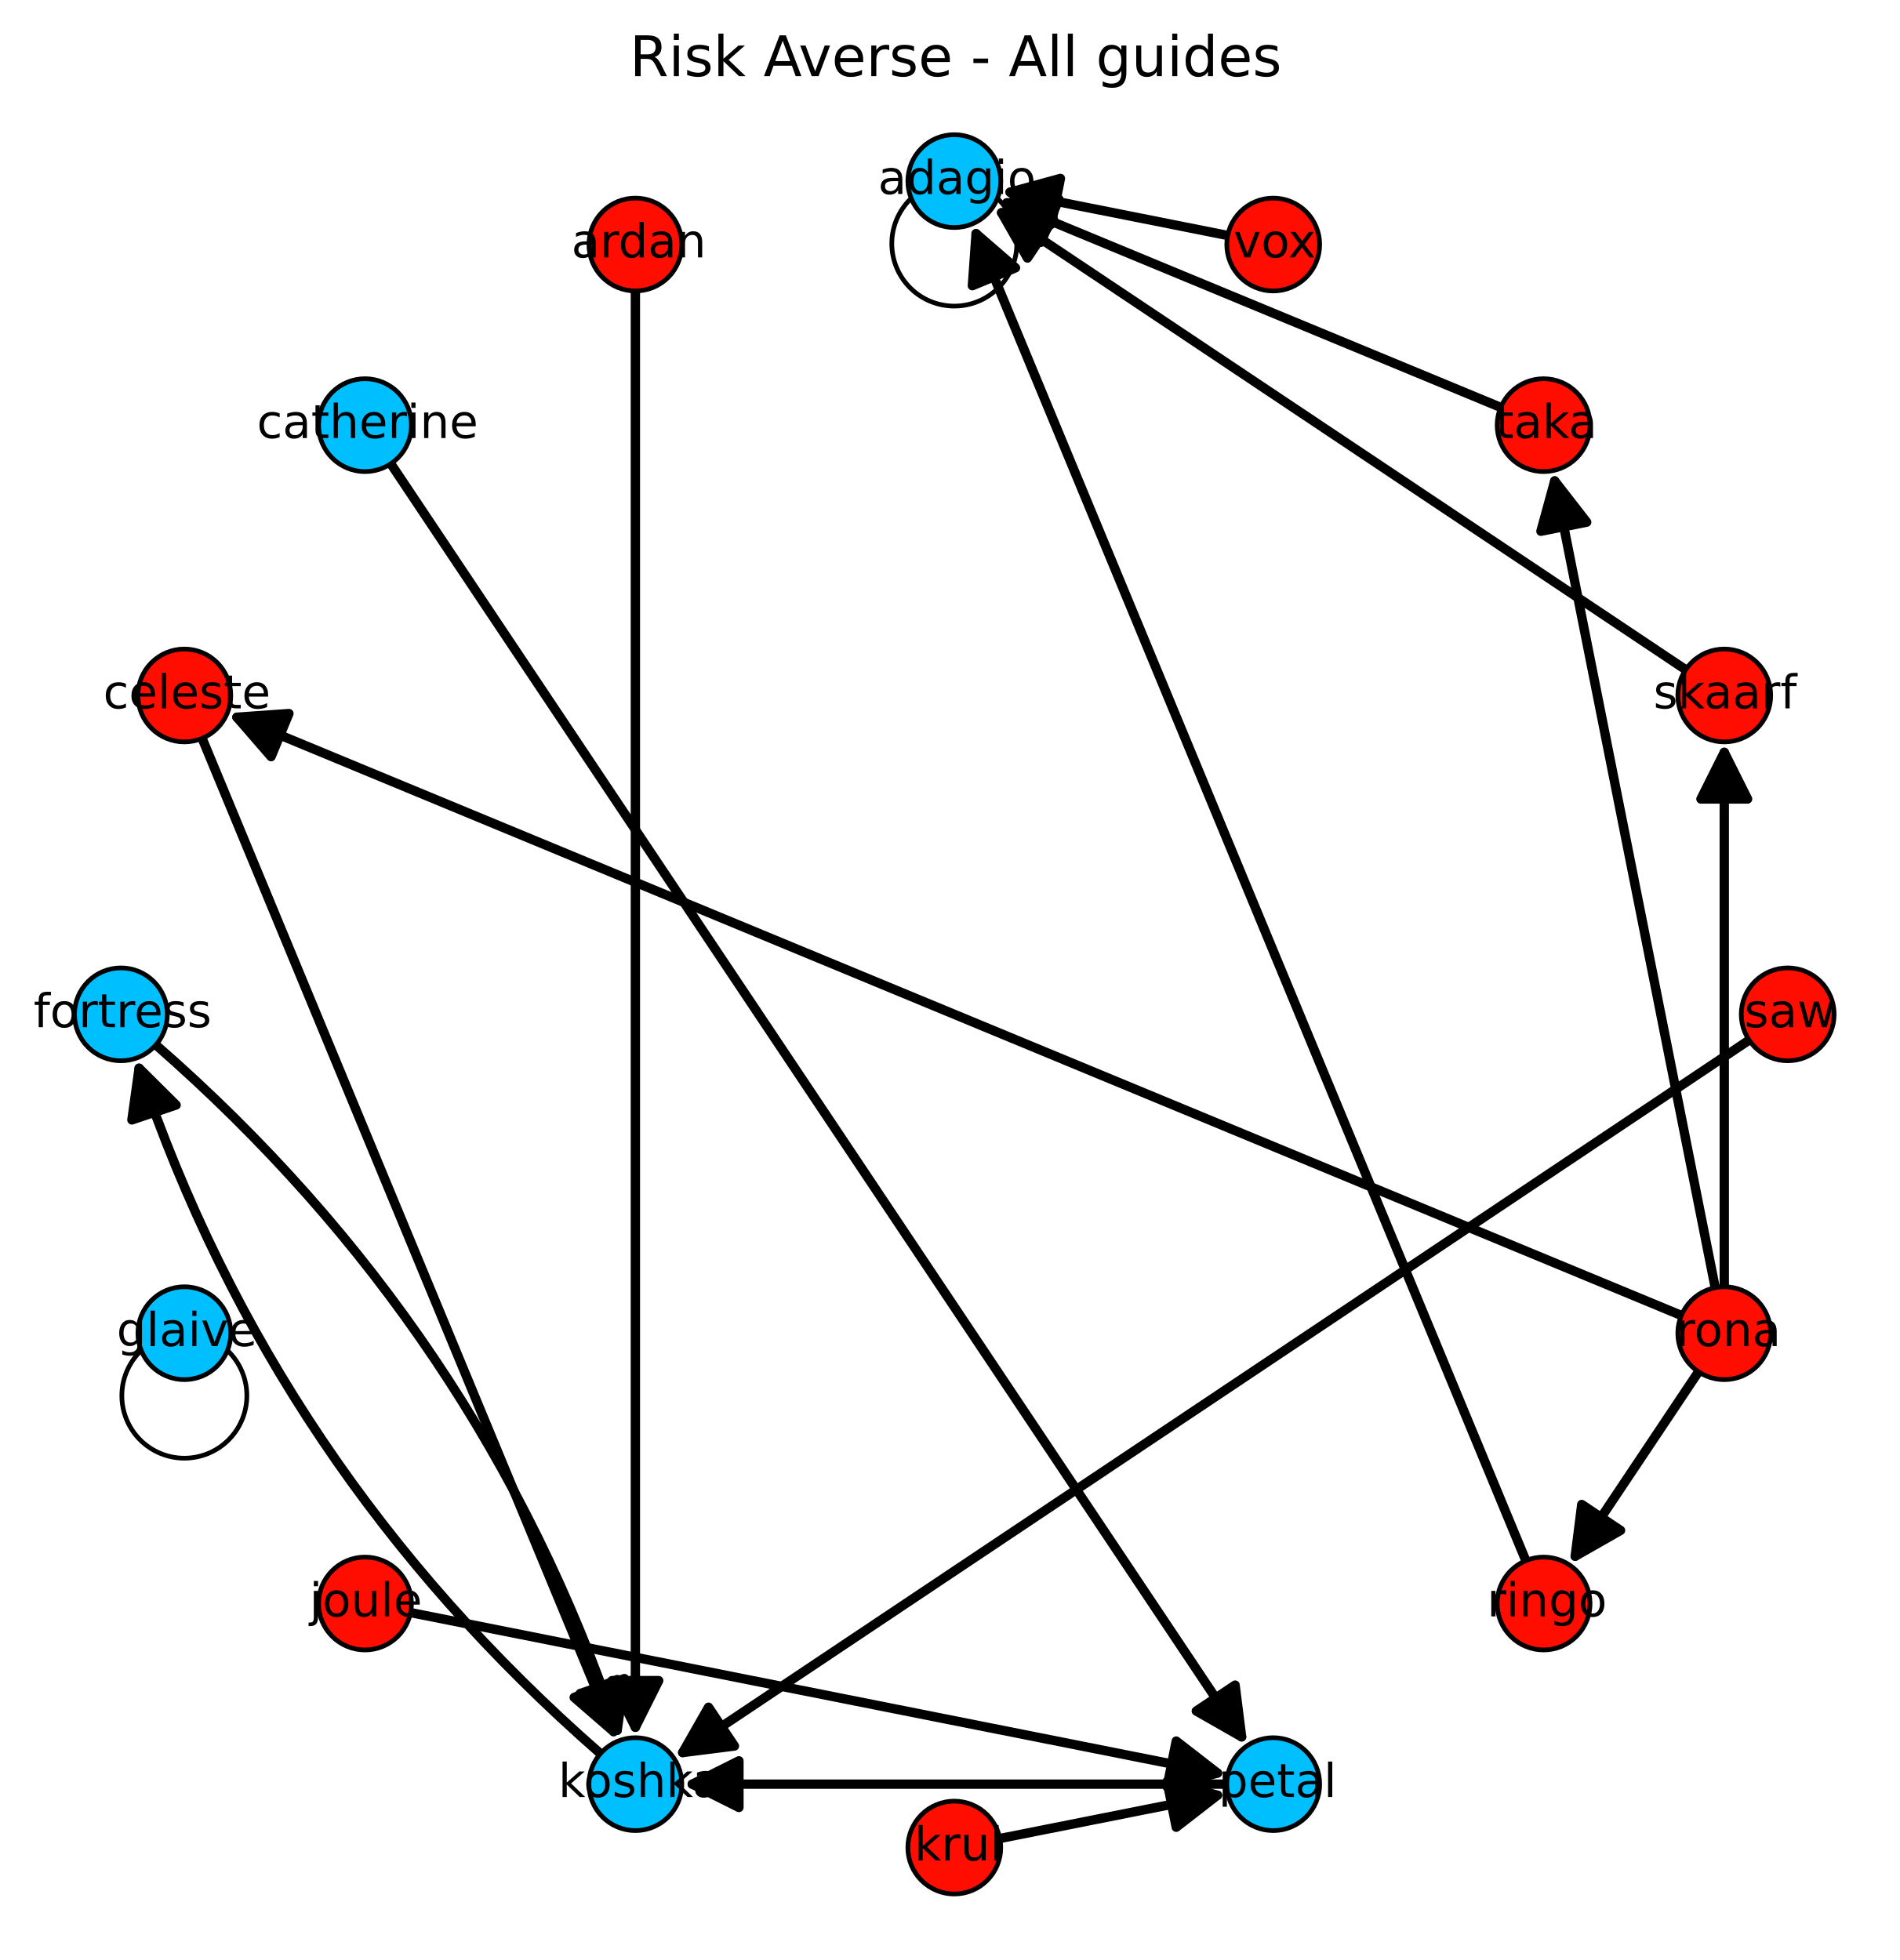
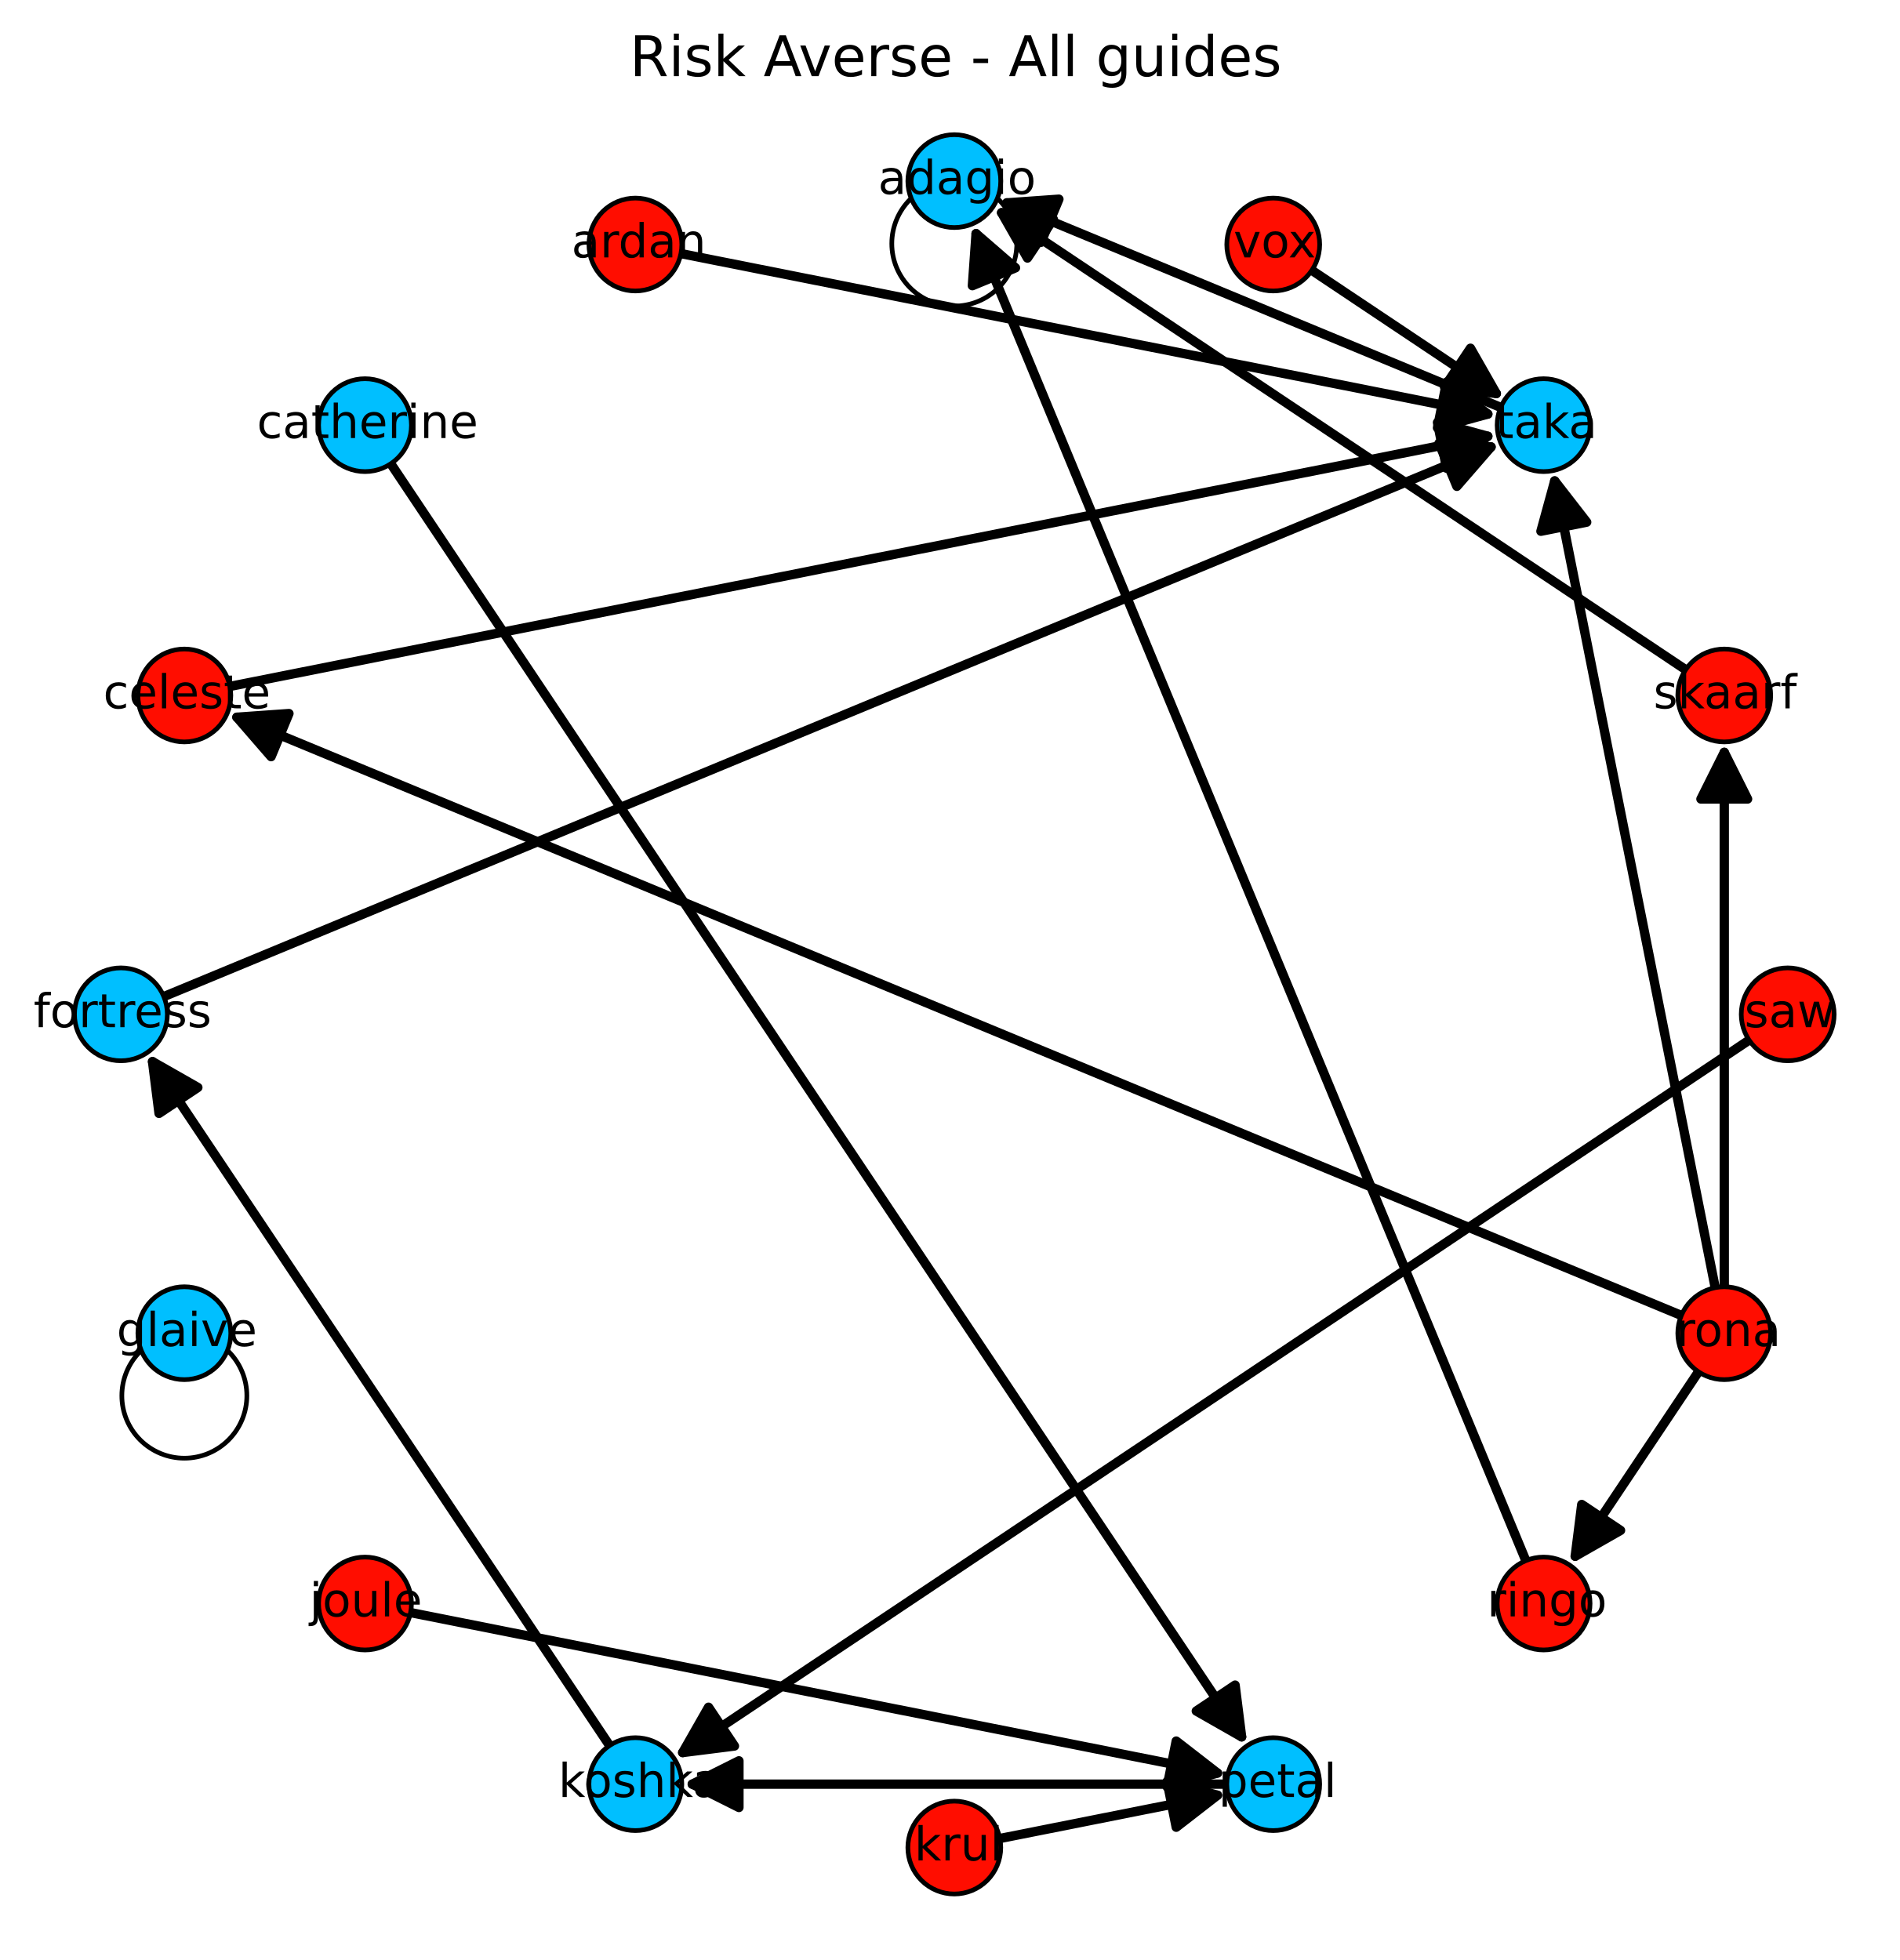
<svg xmlns="http://www.w3.org/2000/svg" xmlns:xlink="http://www.w3.org/1999/xlink" height="420pt" version="1.1" viewBox="0 0 407 420" width="407pt">
  <defs>
    <style type="text/css">
*{stroke-linecap:butt;stroke-linejoin:round;}
  </style>
  </defs>
  <g id="figure_1">
    <g id="patch_1">
      <path d=" M0 420.598 L407.695 420.598 L407.695 0 L0 0 z " style="fill:#ffffff;" />
    </g>
    <g id="axes_1">
      <g id="patch_2">
        <path d=" M8.415 413.398 L400.495 413.398 L400.495 21.318 L8.415 21.318 z " style="fill:#ffffff;" />
      </g>
      <g id="patch_3">
-         <path clip-path="url(#pc581fc927e)" d=" M33.399 223.904 Q103.285 284.958 132.232 370.77" style="fill:none;stroke:#000000;stroke-linecap:round;stroke-width:2.0;" />
-         <path clip-path="url(#pc581fc927e)" d=" M133.774 359.696 L132.232 370.77 L124.298 362.893 L133.774 359.696 z " style="stroke:#000000;stroke-linecap:round;stroke-width:2.0;" />
+         <path clip-path="url(#pc581fc927e)" d=" M32.676 227.49 Q81.016 299.837 130.599 374.044" style="fill:none;stroke:#000000;stroke-linecap:round;stroke-width:2.0;" />
+         <path clip-path="url(#pc581fc927e)" d=" M34.074 238.583 L32.676 227.49 L42.389 233.027 L34.074 238.583 z " style="stroke:#000000;stroke-linecap:round;stroke-width:2.0;" />
      </g>
      <g id="patch_4">
-         <path clip-path="url(#pc581fc927e)" d=" M29.801 228.905 Q58.748 314.717 128.634 375.771" style="fill:none;stroke:#000000;stroke-linecap:round;stroke-width:2.0;" />
-         <path clip-path="url(#pc581fc927e)" d=" M28.259 239.979 L29.801 228.905 L37.735 236.782 L28.259 239.979 z " style="stroke:#000000;stroke-linecap:round;stroke-width:2.0;" />
+         <path clip-path="url(#pc581fc927e)" d=" M320.577 84.334 Q301.746 71.752 281.057 57.927" style="fill:none;stroke:#000000;stroke-linecap:round;stroke-width:2.0;" />
+         <path clip-path="url(#pc581fc927e)" d=" M315.04 74.621 L320.577 84.334 L309.484 82.936 L315.04 74.621 z " style="stroke:#000000;stroke-linecap:round;stroke-width:2.0;" />
      </g>
      <g id="patch_5">
-         <path clip-path="url(#pc581fc927e)" d=" M216.407 41.185 Q238.62 45.604 263.025 50.458" style="fill:none;stroke:#000000;stroke-linecap:round;stroke-width:2.0;" />
-         <path clip-path="url(#pc581fc927e)" d=" M225.24 48.04 L216.407 41.185 L227.191 38.233 L225.24 48.04 z " style="stroke:#000000;stroke-linecap:round;stroke-width:2.0;" />
-       </g>
-       <g id="patch_6">
        <path clip-path="url(#pc581fc927e)" d=" M337.48 333.48 Q350.062 314.649 363.886 293.959" style="fill:none;stroke:#000000;stroke-linecap:round;stroke-width:2.0;" />
        <path clip-path="url(#pc581fc927e)" d=" M347.193 327.943 L337.48 333.48 L338.878 322.387 L347.193 327.943 z " style="stroke:#000000;stroke-linecap:round;stroke-width:2.0;" />
      </g>
+       <g id="patch_6">
+         <path clip-path="url(#pc581fc927e)" d=" M49.256 147.089 Q185.103 120.067 318.757 93.482" style="fill:none;stroke:#000000;stroke-linecap:round;stroke-width:2.0;" />
+         <path clip-path="url(#pc581fc927e)" d=" M307.974 90.529 L318.757 93.482 L309.925 100.336 L307.974 90.529 z " style="stroke:#000000;stroke-linecap:round;stroke-width:2.0;" />
+       </g>
      <g id="patch_7">
-         <path clip-path="url(#pc581fc927e)" d=" M367.473 275.927 Q350.062 188.395 333.087 103.056" style="fill:none;stroke:#000000;stroke-linecap:round;stroke-width:2.0;" />
-         <path clip-path="url(#pc581fc927e)" d=" M330.134 113.839 L333.087 103.056 L339.942 111.889 L330.134 113.839 z " style="stroke:#000000;stroke-linecap:round;stroke-width:2.0;" />
-       </g>
-       <g id="patch_8">
        <path clip-path="url(#pc581fc927e)" d=" M214.588 45.578 Q286.935 93.919 361.141 143.502" style="fill:none;stroke:#000000;stroke-linecap:round;stroke-width:2.0;" />
        <path clip-path="url(#pc581fc927e)" d=" M220.125 55.291 L214.588 45.578 L225.68 46.977 L220.125 55.291 z " style="stroke:#000000;stroke-linecap:round;stroke-width:2.0;" />
      </g>
-       <g id="patch_9">
+       <g id="patch_8">
        <path clip-path="url(#pc581fc927e)" d=" M214.214 393.967 Q238.62 389.112 260.832 384.694" style="fill:none;stroke:#000000;stroke-linecap:round;stroke-width:2.0;" />
        <path clip-path="url(#pc581fc927e)" d=" M250.048 381.741 L260.832 384.694 L251.999 391.549 L250.048 381.741 z " style="stroke:#000000;stroke-linecap:round;stroke-width:2.0;" />
      </g>
-       <g id="patch_10">
+       <g id="patch_9">
        <path clip-path="url(#pc581fc927e)" d=" M209.119 50.067 Q267.582 191.21 326.902 334.419" style="fill:none;stroke:#000000;stroke-linecap:round;stroke-width:2.0;" />
        <path clip-path="url(#pc581fc927e)" d=" M208.326 61.219 L209.119 50.067 L217.565 57.392 L208.326 61.219 z " style="stroke:#000000;stroke-linecap:round;stroke-width:2.0;" />
      </g>
+       <g id="patch_10">
+         <path clip-path="url(#pc581fc927e)" d=" M50.755 153.693 Q204.455 217.358 360.222 281.879" style="fill:none;stroke:#000000;stroke-linecap:round;stroke-width:2.0;" />
+         <path clip-path="url(#pc581fc927e)" d=" M58.081 162.14 L50.755 153.693 L61.907 152.901 L58.081 162.14 z " style="stroke:#000000;stroke-linecap:round;stroke-width:2.0;" />
+       </g>
      <g id="patch_11">
-         <path clip-path="url(#pc581fc927e)" d=" M136.127 62.349 Q136.127 217.358 136.127 370.131" style="fill:none;stroke:#000000;stroke-linecap:round;stroke-width:2.0;" />
-         <path clip-path="url(#pc581fc927e)" d=" M141.127 360.131 L136.127 370.131 L131.127 360.131 L141.127 360.131 z " style="stroke:#000000;stroke-linecap:round;stroke-width:2.0;" />
+         <path clip-path="url(#pc581fc927e)" d=" M369.414 275.736 Q369.414 217.358 369.414 161.216" style="fill:none;stroke:#000000;stroke-linecap:round;stroke-width:2.0;" />
+         <path clip-path="url(#pc581fc927e)" d=" M364.414 171.216 L369.414 161.216 L374.414 171.216 L364.414 171.216 z " style="stroke:#000000;stroke-linecap:round;stroke-width:2.0;" />
      </g>
      <g id="patch_12">
+         <path clip-path="url(#pc581fc927e)" d=" M87.96 345.553 Q175.493 362.964 260.832 379.939" style="fill:none;stroke:#000000;stroke-linecap:round;stroke-width:2.0;" />
+         <path clip-path="url(#pc581fc927e)" d=" M251.999 373.085 L260.832 379.939 L250.048 382.892 L251.999 373.085 z " style="stroke:#000000;stroke-linecap:round;stroke-width:2.0;" />
+       </g>
+       <g id="patch_13">
        <path clip-path="url(#pc581fc927e)" d=" M215.714 43.471 Q267.582 64.956 321.517 87.296" style="fill:none;stroke:#000000;stroke-linecap:round;stroke-width:2.0;" />
        <path clip-path="url(#pc581fc927e)" d=" M223.039 51.918 L215.714 43.471 L226.866 42.679 L223.039 51.918 z " style="stroke:#000000;stroke-linecap:round;stroke-width:2.0;" />
      </g>
-       <g id="patch_13">
-         <path clip-path="url(#pc581fc927e)" d=" M87.96 345.553 Q175.493 362.964 260.832 379.939" style="fill:none;stroke:#000000;stroke-linecap:round;stroke-width:2.0;" />
-         <path clip-path="url(#pc581fc927e)" d=" M251.999 373.085 L260.832 379.939 L250.048 382.892 L251.999 373.085 z " style="stroke:#000000;stroke-linecap:round;stroke-width:2.0;" />
-       </g>
      <g id="patch_14">
-         <path clip-path="url(#pc581fc927e)" d=" M50.755 153.693 Q204.455 217.358 360.222 281.879" style="fill:none;stroke:#000000;stroke-linecap:round;stroke-width:2.0;" />
-         <path clip-path="url(#pc581fc927e)" d=" M58.081 162.14 L50.755 153.693 L61.907 152.901 L58.081 162.14 z " style="stroke:#000000;stroke-linecap:round;stroke-width:2.0;" />
+         <path clip-path="url(#pc581fc927e)" d=" M35.098 213.55 Q178.307 154.231 319.451 95.768" style="fill:none;stroke:#000000;stroke-linecap:round;stroke-width:2.0;" />
+         <path clip-path="url(#pc581fc927e)" d=" M308.299 94.975 L319.451 95.768 L312.126 104.214 L308.299 94.975 z " style="stroke:#000000;stroke-linecap:round;stroke-width:2.0;" />
      </g>
      <g id="patch_15">
        <path clip-path="url(#pc581fc927e)" d=" M148.313 382.317 Q204.455 382.317 262.834 382.317" style="fill:none;stroke:#000000;stroke-linecap:round;stroke-width:2.0;" />
        <path clip-path="url(#pc581fc927e)" d=" M158.313 387.317 L148.313 382.317 L158.313 377.317 L158.313 387.317 z " style="stroke:#000000;stroke-linecap:round;stroke-width:2.0;" />
      </g>
      <g id="patch_16">
-         <path clip-path="url(#pc581fc927e)" d=" M43.304 158.223 Q87.812 265.673 131.464 371.058" style="fill:none;stroke:#000000;stroke-linecap:round;stroke-width:2.0;" />
-         <path clip-path="url(#pc581fc927e)" d=" M132.257 359.906 L131.464 371.058 L123.018 363.733 L132.257 359.906 z " style="stroke:#000000;stroke-linecap:round;stroke-width:2.0;" />
-       </g>
-       <g id="patch_17">
-         <path clip-path="url(#pc581fc927e)" d=" M369.414 275.736 Q369.414 217.358 369.414 161.216" style="fill:none;stroke:#000000;stroke-linecap:round;stroke-width:2.0;" />
-         <path clip-path="url(#pc581fc927e)" d=" M364.414 171.216 L369.414 161.216 L374.414 171.216 L364.414 171.216 z " style="stroke:#000000;stroke-linecap:round;stroke-width:2.0;" />
-       </g>
-       <g id="patch_18">
        <path clip-path="url(#pc581fc927e)" d=" M146.26 375.547 Q259.566 299.837 374.732 222.886" style="fill:none;stroke:#000000;stroke-linecap:round;stroke-width:2.0;" />
        <path clip-path="url(#pc581fc927e)" d=" M157.352 374.148 L146.26 375.547 L151.797 365.834 L157.352 374.148 z " style="stroke:#000000;stroke-linecap:round;stroke-width:2.0;" />
+       </g>
+       <g id="patch_17">
+         <path clip-path="url(#pc581fc927e)" d=" M145.886 54.341 Q233.418 71.752 318.757 88.727" style="fill:none;stroke:#000000;stroke-linecap:round;stroke-width:2.0;" />
+         <path clip-path="url(#pc581fc927e)" d=" M309.925 81.872 L318.757 88.727 L307.974 91.68 L309.925 81.872 z " style="stroke:#000000;stroke-linecap:round;stroke-width:2.0;" />
+       </g>
+       <g id="patch_18">
+         <path clip-path="url(#pc581fc927e)" d=" M367.473 275.927 Q350.062 188.395 333.087 103.056" style="fill:none;stroke:#000000;stroke-linecap:round;stroke-width:2.0;" />
+         <path clip-path="url(#pc581fc927e)" d=" M330.134 113.839 L333.087 103.056 L339.942 111.889 L330.134 113.839 z " style="stroke:#000000;stroke-linecap:round;stroke-width:2.0;" />
      </g>
      <g id="patch_19">
        <path clip-path="url(#pc581fc927e)" d=" M83.73 99.377 Q175.493 236.711 266.013 372.184" style="fill:none;stroke:#000000;stroke-linecap:round;stroke-width:2.0;" />
        <path clip-path="url(#pc581fc927e)" d=" M264.615 361.092 L266.013 372.184 L256.3 366.648 L264.615 361.092 z " style="stroke:#000000;stroke-linecap:round;stroke-width:2.0;" />
      </g>
      <g id="matplotlib.axis_1" />
      <g id="matplotlib.axis_2" />
      <g id="text_1">
        <defs>
          <path id="BitstreamVeraSans-Roman-20" />
          <path d=" M9.422 75.984 L18.406 75.984 L18.406 0 L9.422 0 z " id="BitstreamVeraSans-Roman-6c" />
          <path d=" M9.078 75.984 L18.109 75.984 L18.109 31.109 L44.922 54.688 L56.391 54.688 L27.391 29.109 L57.625 0 L45.906 0 L18.109 26.703 L18.109 0 L9.078 0 z " id="BitstreamVeraSans-Roman-6b" />
          <path d=" M56.203 29.594 L56.203 25.203 L14.891 25.203 Q15.484 15.922 20.484 11.062 Q25.484 6.203 34.422 6.203 Q39.594 6.203 44.453 7.469 Q49.312 8.734 54.109 11.281 L54.109 2.781 Q49.266 0.734 44.188 -0.344 Q39.109 -1.422 33.891 -1.422 Q20.797 -1.422 13.156 6.188 Q5.516 13.812 5.516 26.812 Q5.516 40.234 12.766 48.109 Q20.016 56 32.328 56 Q43.359 56 49.781 48.891 Q56.203 41.797 56.203 29.594 M47.219 32.234 Q47.125 39.594 43.094 43.984 Q39.062 48.391 32.422 48.391 Q24.906 48.391 20.391 44.141 Q15.875 39.891 15.188 32.172 z " id="BitstreamVeraSans-Roman-65" />
          <path d=" M44.391 34.188 Q47.562 33.109 50.562 29.594 Q53.562 26.078 56.594 19.922 L66.609 0 L56 0 L46.688 18.703 Q43.062 26.031 39.672 28.422 Q36.281 30.812 30.422 30.812 L19.672 30.812 L19.672 0 L9.812 0 L9.812 72.906 L32.078 72.906 Q44.578 72.906 50.734 67.672 Q56.891 62.453 56.891 51.906 Q56.891 45.016 53.688 40.469 Q50.484 35.938 44.391 34.188 M19.672 64.797 L19.672 38.922 L32.078 38.922 Q39.203 38.922 42.844 42.219 Q46.484 45.516 46.484 51.906 Q46.484 58.297 42.844 61.547 Q39.203 64.797 32.078 64.797 z " id="BitstreamVeraSans-Roman-52" />
          <path d=" M9.422 54.688 L18.406 54.688 L18.406 0 L9.422 0 z  M9.422 75.984 L18.406 75.984 L18.406 64.594 L9.422 64.594 z " id="BitstreamVeraSans-Roman-69" />
          <path d=" M4.891 31.391 L31.203 31.391 L31.203 23.391 L4.891 23.391 z " id="BitstreamVeraSans-Roman-2d" />
          <path d=" M34.188 63.188 L20.797 26.906 L47.609 26.906 z  M28.609 72.906 L39.797 72.906 L67.578 0 L57.328 0 L50.688 18.703 L17.828 18.703 L11.188 0 L0.781 0 z " id="BitstreamVeraSans-Roman-41" />
          <path d=" M2.984 54.688 L12.5 54.688 L29.594 8.797 L46.688 54.688 L56.203 54.688 L35.688 0 L23.484 0 z " id="BitstreamVeraSans-Roman-76" />
          <path d=" M45.406 46.391 L45.406 75.984 L54.391 75.984 L54.391 0 L45.406 0 L45.406 8.203 Q42.578 3.328 38.25 0.953 Q33.938 -1.422 27.875 -1.422 Q17.969 -1.422 11.734 6.484 Q5.516 14.406 5.516 27.297 Q5.516 40.188 11.734 48.094 Q17.969 56 27.875 56 Q33.938 56 38.25 53.625 Q42.578 51.266 45.406 46.391 M14.797 27.297 Q14.797 17.391 18.875 11.75 Q22.953 6.109 30.078 6.109 Q37.203 6.109 41.297 11.75 Q45.406 17.391 45.406 27.297 Q45.406 37.203 41.297 42.844 Q37.203 48.484 30.078 48.484 Q22.953 48.484 18.875 42.844 Q14.797 37.203 14.797 27.297" id="BitstreamVeraSans-Roman-64" />
          <path d=" M45.406 27.984 Q45.406 37.75 41.375 43.109 Q37.359 48.484 30.078 48.484 Q22.859 48.484 18.828 43.109 Q14.797 37.75 14.797 27.984 Q14.797 18.266 18.828 12.891 Q22.859 7.516 30.078 7.516 Q37.359 7.516 41.375 12.891 Q45.406 18.266 45.406 27.984 M54.391 6.781 Q54.391 -7.172 48.188 -13.984 Q42 -20.797 29.203 -20.797 Q24.469 -20.797 20.266 -20.094 Q16.062 -19.391 12.109 -17.922 L12.109 -9.188 Q16.062 -11.328 19.922 -12.344 Q23.781 -13.375 27.781 -13.375 Q36.625 -13.375 41.016 -8.766 Q45.406 -4.156 45.406 5.172 L45.406 9.625 Q42.625 4.781 38.281 2.391 Q33.938 0 27.875 0 Q17.828 0 11.672 7.656 Q5.516 15.328 5.516 27.984 Q5.516 40.672 11.672 48.328 Q17.828 56 27.875 56 Q33.938 56 38.281 53.609 Q42.625 51.219 45.406 46.391 L45.406 54.688 L54.391 54.688 z " id="BitstreamVeraSans-Roman-67" />
          <path d=" M8.5 21.578 L8.5 54.688 L17.484 54.688 L17.484 21.922 Q17.484 14.156 20.5 10.266 Q23.531 6.391 29.594 6.391 Q36.859 6.391 41.078 11.031 Q45.312 15.672 45.312 23.688 L45.312 54.688 L54.297 54.688 L54.297 0 L45.312 0 L45.312 8.406 Q42.047 3.422 37.719 1 Q33.406 -1.422 27.688 -1.422 Q18.266 -1.422 13.375 4.438 Q8.5 10.297 8.5 21.578" id="BitstreamVeraSans-Roman-75" />
          <path d=" M41.109 46.297 Q39.594 47.172 37.812 47.578 Q36.031 48 33.891 48 Q26.266 48 22.188 43.047 Q18.109 38.094 18.109 28.812 L18.109 0 L9.078 0 L9.078 54.688 L18.109 54.688 L18.109 46.188 Q20.953 51.172 25.484 53.578 Q30.031 56 36.531 56 Q37.453 56 38.578 55.875 Q39.703 55.766 41.062 55.516 z " id="BitstreamVeraSans-Roman-72" />
          <path d=" M44.281 53.078 L44.281 44.578 Q40.484 46.531 36.375 47.5 Q32.281 48.484 27.875 48.484 Q21.188 48.484 17.844 46.438 Q14.5 44.391 14.5 40.281 Q14.5 37.156 16.891 35.375 Q19.281 33.594 26.516 31.984 L29.594 31.297 Q39.156 29.25 43.188 25.516 Q47.219 21.781 47.219 15.094 Q47.219 7.469 41.188 3.016 Q35.156 -1.422 24.609 -1.422 Q20.219 -1.422 15.453 -0.562 Q10.688 0.297 5.422 2 L5.422 11.281 Q10.406 8.688 15.234 7.391 Q20.062 6.109 24.812 6.109 Q31.156 6.109 34.562 8.281 Q37.984 10.453 37.984 14.406 Q37.984 18.062 35.516 20.016 Q33.062 21.969 24.703 23.781 L21.578 24.516 Q13.234 26.266 9.516 29.906 Q5.812 33.547 5.812 39.891 Q5.812 47.609 11.281 51.797 Q16.75 56 26.812 56 Q31.781 56 36.172 55.266 Q40.578 54.547 44.281 53.078" id="BitstreamVeraSans-Roman-73" />
        </defs>
        <g transform="translate(134.8977 16.31812)scale(0.12 -0.12)">
          <use xlink:href="#BitstreamVeraSans-Roman-52" />
          <use x="69.482" xlink:href="#BitstreamVeraSans-Roman-69" />
          <use x="97.266" xlink:href="#BitstreamVeraSans-Roman-73" />
          <use x="149.365" xlink:href="#BitstreamVeraSans-Roman-6b" />
          <use x="207.275" xlink:href="#BitstreamVeraSans-Roman-20" />
          <use x="239.062" xlink:href="#BitstreamVeraSans-Roman-41" />
          <use x="301.596" xlink:href="#BitstreamVeraSans-Roman-76" />
          <use x="360.775" xlink:href="#BitstreamVeraSans-Roman-65" />
          <use x="422.299" xlink:href="#BitstreamVeraSans-Roman-72" />
          <use x="463.412" xlink:href="#BitstreamVeraSans-Roman-73" />
          <use x="515.512" xlink:href="#BitstreamVeraSans-Roman-65" />
          <use x="577.035" xlink:href="#BitstreamVeraSans-Roman-20" />
          <use x="608.822" xlink:href="#BitstreamVeraSans-Roman-2d" />
          <use x="644.906" xlink:href="#BitstreamVeraSans-Roman-20" />
          <use x="676.693" xlink:href="#BitstreamVeraSans-Roman-41" />
          <use x="745.102" xlink:href="#BitstreamVeraSans-Roman-6c" />
          <use x="772.885" xlink:href="#BitstreamVeraSans-Roman-6c" />
          <use x="800.668" xlink:href="#BitstreamVeraSans-Roman-20" />
          <use x="832.455" xlink:href="#BitstreamVeraSans-Roman-67" />
          <use x="895.932" xlink:href="#BitstreamVeraSans-Roman-75" />
          <use x="959.311" xlink:href="#BitstreamVeraSans-Roman-69" />
          <use x="987.094" xlink:href="#BitstreamVeraSans-Roman-64" />
          <use x="1050.57" xlink:href="#BitstreamVeraSans-Roman-65" />
          <use x="1112.094" xlink:href="#BitstreamVeraSans-Roman-73" />
        </g>
      </g>
      <g id="patch_20">
        <path clip-path="url(#pc581fc927e)" d=" M39.497 312.469 C43.048 312.469 46.455 311.058 48.966 308.547 C51.477 306.035 52.888 302.629 52.888 299.078 C52.888 295.526 51.477 292.12 48.966 289.608 C46.455 287.097 43.048 285.686 39.497 285.686 C35.945 285.686 32.539 287.097 30.028 289.608 C27.517 292.12 26.105 295.526 26.105 299.078 C26.105 302.629 27.517 306.035 30.028 308.547 C32.539 311.058 35.945 312.469 39.497 312.469 L39.497 312.469" style="fill:none;stroke:#000000;stroke-linejoin:miter;" />
      </g>
      <g id="patch_21">
        <path clip-path="url(#pc581fc927e)" d=" M204.455 65.591 C208.007 65.591 211.413 64.18 213.925 61.668 C216.436 59.157 217.847 55.751 217.847 52.199 C217.847 48.648 216.436 45.242 213.925 42.73 C211.413 40.219 208.007 38.808 204.455 38.808 C200.904 38.808 197.498 40.219 194.986 42.73 C192.475 45.242 191.064 48.648 191.064 52.199 C191.064 55.751 192.475 59.157 194.986 61.668 C197.498 64.18 200.904 65.591 204.455 65.591 L204.455 65.591" style="fill:none;stroke:#000000;stroke-linejoin:miter;" />
      </g>
      <g id="patch_22">
        <path d=" M204.455 48.758 C207.094 48.758 209.625 47.71 211.491 45.844 C213.357 43.978 214.405 41.447 214.405 38.808 C214.405 36.169 213.357 33.638 211.491 31.772 C209.625 29.907 207.094 28.858 204.455 28.858 C201.817 28.858 199.286 29.907 197.42 31.772 C195.554 33.638 194.505 36.169 194.505 38.808 C194.505 41.447 195.554 43.978 197.42 45.844 C199.286 47.71 201.817 48.758 204.455 48.758 z " style="fill:#00bfff;stroke:#000000;stroke-linejoin:miter;" />
      </g>
      <g id="patch_23">
        <path d=" M78.202 101.054 C80.84 101.054 83.371 100.006 85.237 98.14 C87.103 96.274 88.152 93.743 88.152 91.104 C88.152 88.465 87.103 85.934 85.237 84.069 C83.371 82.203 80.84 81.154 78.202 81.154 C75.563 81.154 73.032 82.203 71.166 84.069 C69.3 85.934 68.252 88.465 68.252 91.104 C68.252 93.743 69.3 96.274 71.166 98.14 C73.032 100.006 75.563 101.054 78.202 101.054 z " style="fill:#00bfff;stroke:#000000;stroke-linejoin:miter;" />
      </g>
      <g id="patch_24">
        <path d=" M136.127 392.267 C138.766 392.267 141.297 391.218 143.163 389.353 C145.029 387.487 146.077 384.956 146.077 382.317 C146.077 379.678 145.029 377.147 143.163 375.281 C141.297 373.415 138.766 372.367 136.127 372.367 C133.489 372.367 130.958 373.415 129.092 375.281 C127.226 377.147 126.177 379.678 126.177 382.317 C126.177 384.956 127.226 387.487 129.092 389.353 C130.958 391.218 133.489 392.267 136.127 392.267 z " style="fill:#00bfff;stroke:#000000;stroke-linejoin:miter;" />
      </g>
      <g id="patch_25">
+         <path d=" M330.709 101.054 C333.348 101.054 335.879 100.006 337.745 98.14 C339.611 96.274 340.659 93.743 340.659 91.104 C340.659 88.465 339.611 85.934 337.745 84.069 C335.879 82.203 333.348 81.154 330.709 81.154 C328.071 81.154 325.54 82.203 323.674 84.069 C321.808 85.934 320.759 88.465 320.759 91.104 C320.759 93.743 321.808 96.274 323.674 98.14 C325.54 100.006 328.071 101.054 330.709 101.054 z " style="fill:#00bfff;stroke:#000000;stroke-linejoin:miter;" />
+       </g>
+       <g id="patch_26">
        <path d=" M272.784 392.267 C275.422 392.267 277.953 391.218 279.819 389.353 C281.685 387.487 282.734 384.956 282.734 382.317 C282.734 379.678 281.685 377.147 279.819 375.281 C277.953 373.415 275.422 372.367 272.784 372.367 C270.145 372.367 267.614 373.415 265.748 375.281 C263.882 377.147 262.834 379.678 262.834 382.317 C262.834 384.956 263.882 387.487 265.748 389.353 C267.614 391.218 270.145 392.267 272.784 392.267 z " style="fill:#00bfff;stroke:#000000;stroke-linejoin:miter;" />
      </g>
-       <g id="patch_26">
+       <g id="patch_27">
        <path d=" M39.497 295.636 C42.136 295.636 44.667 294.588 46.532 292.722 C48.398 290.856 49.447 288.325 49.447 285.686 C49.447 283.047 48.398 280.516 46.532 278.651 C44.667 276.785 42.136 275.736 39.497 275.736 C36.858 275.736 34.327 276.785 32.461 278.651 C30.595 280.516 29.547 283.047 29.547 285.686 C29.547 288.325 30.595 290.856 32.461 292.722 C34.327 294.588 36.858 295.636 39.497 295.636 z " style="fill:#00bfff;stroke:#000000;stroke-linejoin:miter;" />
      </g>
-       <g id="patch_27">
+       <g id="patch_28">
        <path d=" M25.905 227.308 C28.544 227.308 31.075 226.26 32.941 224.394 C34.807 222.528 35.855 219.997 35.855 217.358 C35.855 214.719 34.807 212.188 32.941 210.322 C31.075 208.457 28.544 207.408 25.905 207.408 C23.267 207.408 20.736 208.457 18.87 210.322 C17.004 212.188 15.956 214.719 15.956 217.358 C15.956 219.997 17.004 222.528 18.87 224.394 C20.736 226.26 23.267 227.308 25.905 227.308 z " style="fill:#00bfff;stroke:#000000;stroke-linejoin:miter;" />
      </g>
-       <g id="patch_28">
+       <g id="patch_29">
        <path d=" M136.127 62.349 C138.766 62.349 141.297 61.301 143.163 59.435 C145.029 57.569 146.077 55.038 146.077 52.399 C146.077 49.761 145.029 47.23 143.163 45.364 C141.297 43.498 138.766 42.449 136.127 42.449 C133.489 42.449 130.958 43.498 129.092 45.364 C127.226 47.23 126.177 49.761 126.177 52.399 C126.177 55.038 127.226 57.569 129.092 59.435 C130.958 61.301 133.489 62.349 136.127 62.349 z " style="fill:#ff0d00;stroke:#000000;stroke-linejoin:miter;" />
      </g>
-       <g id="patch_29">
+       <g id="patch_30">
        <path d=" M272.784 62.349 C275.422 62.349 277.953 61.301 279.819 59.435 C281.685 57.569 282.734 55.038 282.734 52.399 C282.734 49.761 281.685 47.23 279.819 45.364 C277.953 43.498 275.422 42.449 272.784 42.449 C270.145 42.449 267.614 43.498 265.748 45.364 C263.882 47.23 262.834 49.761 262.834 52.399 C262.834 55.038 263.882 57.569 265.748 59.435 C267.614 61.301 270.145 62.349 272.784 62.349 z " style="fill:#ff0d00;stroke:#000000;stroke-linejoin:miter;" />
      </g>
-       <g id="patch_30">
+       <g id="patch_31">
        <path d=" M204.455 405.858 C207.094 405.858 209.625 404.81 211.491 402.944 C213.357 401.078 214.405 398.547 214.405 395.908 C214.405 393.269 213.357 390.738 211.491 388.872 C209.625 387.007 207.094 385.958 204.455 385.958 C201.817 385.958 199.286 387.007 197.42 388.872 C195.554 390.738 194.505 393.269 194.505 395.908 C194.505 398.547 195.554 401.078 197.42 402.944 C199.286 404.81 201.817 405.858 204.455 405.858 z " style="fill:#ff0d00;stroke:#000000;stroke-linejoin:miter;" />
      </g>
-       <g id="patch_31">
+       <g id="patch_32">
        <path d=" M39.497 158.98 C42.136 158.98 44.667 157.932 46.532 156.066 C48.398 154.2 49.447 151.669 49.447 149.03 C49.447 146.391 48.398 143.86 46.532 141.994 C44.667 140.128 42.136 139.08 39.497 139.08 C36.858 139.08 34.327 140.128 32.461 141.994 C30.595 143.86 29.547 146.391 29.547 149.03 C29.547 151.669 30.595 154.2 32.461 156.066 C34.327 157.932 36.858 158.98 39.497 158.98 z " style="fill:#ff0d00;stroke:#000000;stroke-linejoin:miter;" />
      </g>
-       <g id="patch_32">
+       <g id="patch_33">
        <path d=" M330.709 353.562 C333.348 353.562 335.879 352.514 337.745 350.648 C339.611 348.782 340.659 346.251 340.659 343.612 C340.659 340.973 339.611 338.442 337.745 336.576 C335.879 334.71 333.348 333.662 330.709 333.662 C328.071 333.662 325.54 334.71 323.674 336.576 C321.808 338.442 320.759 340.973 320.759 343.612 C320.759 346.251 321.808 348.782 323.674 350.648 C325.54 352.514 328.071 353.562 330.709 353.562 z " style="fill:#ff0d00;stroke:#000000;stroke-linejoin:miter;" />
      </g>
-       <g id="patch_33">
+       <g id="patch_34">
        <path d=" M369.414 158.98 C372.053 158.98 374.584 157.932 376.45 156.066 C378.316 154.2 379.364 151.669 379.364 149.03 C379.364 146.391 378.316 143.86 376.45 141.994 C374.584 140.128 372.053 139.08 369.414 139.08 C366.775 139.08 364.244 140.128 362.378 141.994 C360.513 143.86 359.464 146.391 359.464 149.03 C359.464 151.669 360.513 154.2 362.378 156.066 C364.244 157.932 366.775 158.98 369.414 158.98 z " style="fill:#ff0d00;stroke:#000000;stroke-linejoin:miter;" />
-       </g>
-       <g id="patch_34">
-         <path d=" M330.709 101.054 C333.348 101.054 335.879 100.006 337.745 98.14 C339.611 96.274 340.659 93.743 340.659 91.104 C340.659 88.465 339.611 85.934 337.745 84.069 C335.879 82.203 333.348 81.154 330.709 81.154 C328.071 81.154 325.54 82.203 323.674 84.069 C321.808 85.934 320.759 88.465 320.759 91.104 C320.759 93.743 321.808 96.274 323.674 98.14 C325.54 100.006 328.071 101.054 330.709 101.054 z " style="fill:#ff0d00;stroke:#000000;stroke-linejoin:miter;" />
      </g>
      <g id="patch_35">
        <path d=" M369.414 295.636 C372.053 295.636 374.584 294.588 376.45 292.722 C378.316 290.856 379.364 288.325 379.364 285.686 C379.364 283.047 378.316 280.516 376.45 278.651 C374.584 276.785 372.053 275.736 369.414 275.736 C366.775 275.736 364.244 276.785 362.378 278.651 C360.513 280.516 359.464 283.047 359.464 285.686 C359.464 288.325 360.513 290.856 362.378 292.722 C364.244 294.588 366.775 295.636 369.414 295.636 z " style="fill:#ff0d00;stroke:#000000;stroke-linejoin:miter;" />
      </g>
      <g id="patch_36">
        <path d=" M383.005 227.308 C385.644 227.308 388.175 226.26 390.041 224.394 C391.907 222.528 392.955 219.997 392.955 217.358 C392.955 214.719 391.907 212.188 390.041 210.322 C388.175 208.457 385.644 207.408 383.005 207.408 C380.367 207.408 377.836 208.457 375.97 210.322 C374.104 212.188 373.055 214.719 373.055 217.358 C373.055 219.997 374.104 222.528 375.97 224.394 C377.836 226.26 380.367 227.308 383.005 227.308 z " style="fill:#ff0d00;stroke:#000000;stroke-linejoin:miter;" />
      </g>
      <g id="patch_37">
        <path d=" M78.202 353.562 C80.84 353.562 83.371 352.514 85.237 350.648 C87.103 348.782 88.152 346.251 88.152 343.612 C88.152 340.973 87.103 338.442 85.237 336.576 C83.371 334.71 80.84 333.662 78.202 333.662 C75.563 333.662 73.032 334.71 71.166 336.576 C69.3 338.442 68.252 340.973 68.252 343.612 C68.252 346.251 69.3 348.782 71.166 350.648 C73.032 352.514 75.563 353.562 78.202 353.562 z " style="fill:#ff0d00;stroke:#000000;stroke-linejoin:miter;" />
      </g>
      <g id="text_2">
        <defs>
          <path d=" M30.609 48.391 Q23.391 48.391 19.188 42.75 Q14.984 37.109 14.984 27.297 Q14.984 17.484 19.156 11.844 Q23.344 6.203 30.609 6.203 Q37.797 6.203 41.984 11.859 Q46.188 17.531 46.188 27.297 Q46.188 37.016 41.984 42.703 Q37.797 48.391 30.609 48.391 M30.609 56 Q42.328 56 49.016 48.375 Q55.719 40.766 55.719 27.297 Q55.719 13.875 49.016 6.219 Q42.328 -1.422 30.609 -1.422 Q18.844 -1.422 12.172 6.219 Q5.516 13.875 5.516 27.297 Q5.516 40.766 12.172 48.375 Q18.844 56 30.609 56" id="BitstreamVeraSans-Roman-6f" />
          <path d=" M34.281 27.484 Q23.391 27.484 19.188 25 Q14.984 22.516 14.984 16.5 Q14.984 11.719 18.141 8.906 Q21.297 6.109 26.703 6.109 Q34.188 6.109 38.703 11.406 Q43.219 16.703 43.219 25.484 L43.219 27.484 z  M52.203 31.203 L52.203 0 L43.219 0 L43.219 8.297 Q40.141 3.328 35.547 0.953 Q30.953 -1.422 24.312 -1.422 Q15.922 -1.422 10.953 3.297 Q6 8.016 6 15.922 Q6 25.141 12.172 29.828 Q18.359 34.516 30.609 34.516 L43.219 34.516 L43.219 35.406 Q43.219 41.609 39.141 45 Q35.062 48.391 27.688 48.391 Q23 48.391 18.547 47.266 Q14.109 46.141 10.016 43.891 L10.016 52.203 Q14.938 54.109 19.578 55.047 Q24.219 56 28.609 56 Q40.484 56 46.344 49.844 Q52.203 43.703 52.203 31.203" id="BitstreamVeraSans-Roman-61" />
        </defs>
        <g transform="translate(188.1039 41.5675)scale(0.1 -0.1)">
          <use xlink:href="#BitstreamVeraSans-Roman-61" />
          <use x="61.279" xlink:href="#BitstreamVeraSans-Roman-64" />
          <use x="124.756" xlink:href="#BitstreamVeraSans-Roman-61" />
          <use x="186.035" xlink:href="#BitstreamVeraSans-Roman-67" />
          <use x="249.512" xlink:href="#BitstreamVeraSans-Roman-69" />
          <use x="277.295" xlink:href="#BitstreamVeraSans-Roman-6f" />
        </g>
      </g>
      <g id="text_3">
        <defs>
          <path d=" M54.891 33.016 L54.891 0 L45.906 0 L45.906 32.719 Q45.906 40.484 42.875 44.328 Q39.844 48.188 33.797 48.188 Q26.516 48.188 22.312 43.547 Q18.109 38.922 18.109 30.906 L18.109 0 L9.078 0 L9.078 54.688 L18.109 54.688 L18.109 46.188 Q21.344 51.125 25.703 53.562 Q30.078 56 35.797 56 Q45.219 56 50.047 50.172 Q54.891 44.344 54.891 33.016" id="BitstreamVeraSans-Roman-6e" />
        </defs>
        <g transform="translate(122.4125 55.15881)scale(0.1 -0.1)">
          <use xlink:href="#BitstreamVeraSans-Roman-61" />
          <use x="61.279" xlink:href="#BitstreamVeraSans-Roman-72" />
          <use x="100.643" xlink:href="#BitstreamVeraSans-Roman-64" />
          <use x="164.119" xlink:href="#BitstreamVeraSans-Roman-61" />
          <use x="225.398" xlink:href="#BitstreamVeraSans-Roman-6e" />
        </g>
      </g>
      <g id="text_4">
        <defs>
          <path d=" M18.312 70.219 L18.312 54.688 L36.812 54.688 L36.812 47.703 L18.312 47.703 L18.312 18.016 Q18.312 11.328 20.141 9.422 Q21.969 7.516 27.594 7.516 L36.812 7.516 L36.812 0 L27.594 0 Q17.188 0 13.234 3.875 Q9.281 7.766 9.281 18.016 L9.281 47.703 L2.688 47.703 L2.688 54.688 L9.281 54.688 L9.281 70.219 z " id="BitstreamVeraSans-Roman-74" />
          <path d=" M54.891 33.016 L54.891 0 L45.906 0 L45.906 32.719 Q45.906 40.484 42.875 44.328 Q39.844 48.188 33.797 48.188 Q26.516 48.188 22.312 43.547 Q18.109 38.922 18.109 30.906 L18.109 0 L9.078 0 L9.078 75.984 L18.109 75.984 L18.109 46.188 Q21.344 51.125 25.703 53.562 Q30.078 56 35.797 56 Q45.219 56 50.047 50.172 Q54.891 44.344 54.891 33.016" id="BitstreamVeraSans-Roman-68" />
          <path d=" M48.781 52.594 L48.781 44.188 Q44.969 46.297 41.141 47.344 Q37.312 48.391 33.406 48.391 Q24.656 48.391 19.812 42.844 Q14.984 37.312 14.984 27.297 Q14.984 17.281 19.812 11.734 Q24.656 6.203 33.406 6.203 Q37.312 6.203 41.141 7.25 Q44.969 8.297 48.781 10.406 L48.781 2.094 Q45.016 0.344 40.984 -0.531 Q36.969 -1.422 32.422 -1.422 Q20.062 -1.422 12.781 6.344 Q5.516 14.109 5.516 27.297 Q5.516 40.672 12.859 48.328 Q20.219 56 33.016 56 Q37.156 56 41.109 55.141 Q45.062 54.297 48.781 52.594" id="BitstreamVeraSans-Roman-63" />
        </defs>
        <g transform="translate(55.03515 93.86358)scale(0.1 -0.1)">
          <use xlink:href="#BitstreamVeraSans-Roman-63" />
          <use x="54.98" xlink:href="#BitstreamVeraSans-Roman-61" />
          <use x="116.26" xlink:href="#BitstreamVeraSans-Roman-74" />
          <use x="155.469" xlink:href="#BitstreamVeraSans-Roman-68" />
          <use x="218.848" xlink:href="#BitstreamVeraSans-Roman-65" />
          <use x="280.371" xlink:href="#BitstreamVeraSans-Roman-72" />
          <use x="321.484" xlink:href="#BitstreamVeraSans-Roman-69" />
          <use x="349.268" xlink:href="#BitstreamVeraSans-Roman-6e" />
          <use x="412.646" xlink:href="#BitstreamVeraSans-Roman-65" />
        </g>
      </g>
      <g id="text_5">
        <g transform="translate(22.10615 151.7894)scale(0.1 -0.1)">
          <use xlink:href="#BitstreamVeraSans-Roman-63" />
          <use x="54.98" xlink:href="#BitstreamVeraSans-Roman-65" />
          <use x="116.504" xlink:href="#BitstreamVeraSans-Roman-6c" />
          <use x="144.287" xlink:href="#BitstreamVeraSans-Roman-65" />
          <use x="205.811" xlink:href="#BitstreamVeraSans-Roman-73" />
          <use x="257.91" xlink:href="#BitstreamVeraSans-Roman-74" />
          <use x="297.119" xlink:href="#BitstreamVeraSans-Roman-65" />
        </g>
      </g>
      <g id="text_6">
        <defs>
          <path d=" M37.109 75.984 L37.109 68.5 L28.516 68.5 Q23.688 68.5 21.797 66.547 Q19.922 64.594 19.922 59.516 L19.922 54.688 L34.719 54.688 L34.719 47.703 L19.922 47.703 L19.922 0 L10.891 0 L10.891 47.703 L2.297 47.703 L2.297 54.688 L10.891 54.688 L10.891 58.5 Q10.891 67.625 15.141 71.797 Q19.391 75.984 28.609 75.984 z " id="BitstreamVeraSans-Roman-66" />
        </defs>
        <g transform="translate(7.2 220.1175)scale(0.1 -0.1)">
          <use xlink:href="#BitstreamVeraSans-Roman-66" />
          <use x="35.205" xlink:href="#BitstreamVeraSans-Roman-6f" />
          <use x="96.387" xlink:href="#BitstreamVeraSans-Roman-72" />
          <use x="137.5" xlink:href="#BitstreamVeraSans-Roman-74" />
          <use x="176.709" xlink:href="#BitstreamVeraSans-Roman-72" />
          <use x="215.572" xlink:href="#BitstreamVeraSans-Roman-65" />
          <use x="277.096" xlink:href="#BitstreamVeraSans-Roman-73" />
          <use x="329.195" xlink:href="#BitstreamVeraSans-Roman-73" />
        </g>
      </g>
      <g id="text_7">
        <g transform="translate(24.98662 288.4456)scale(0.1 -0.1)">
          <use xlink:href="#BitstreamVeraSans-Roman-67" />
          <use x="63.477" xlink:href="#BitstreamVeraSans-Roman-6c" />
          <use x="91.26" xlink:href="#BitstreamVeraSans-Roman-61" />
          <use x="152.539" xlink:href="#BitstreamVeraSans-Roman-69" />
          <use x="180.322" xlink:href="#BitstreamVeraSans-Roman-76" />
          <use x="239.502" xlink:href="#BitstreamVeraSans-Roman-65" />
        </g>
      </g>
      <g id="text_8">
        <defs>
          <path d=" M9.422 54.688 L18.406 54.688 L18.406 -0.984 Q18.406 -11.422 14.422 -16.109 Q10.453 -20.797 1.609 -20.797 L-1.812 -20.797 L-1.812 -13.188 L0.594 -13.188 Q5.719 -13.188 7.562 -10.812 Q9.422 -8.453 9.422 -0.984 z  M9.422 75.984 L18.406 75.984 L18.406 64.594 L9.422 64.594 z " id="BitstreamVeraSans-Roman-6a" />
        </defs>
        <g transform="translate(66.29452 346.3714)scale(0.1 -0.1)">
          <use xlink:href="#BitstreamVeraSans-Roman-6a" />
          <use x="27.783" xlink:href="#BitstreamVeraSans-Roman-6f" />
          <use x="88.965" xlink:href="#BitstreamVeraSans-Roman-75" />
          <use x="152.344" xlink:href="#BitstreamVeraSans-Roman-6c" />
          <use x="180.127" xlink:href="#BitstreamVeraSans-Roman-65" />
        </g>
      </g>
      <g id="text_9">
        <g transform="translate(119.6164 385.0762)scale(0.1 -0.1)">
          <use xlink:href="#BitstreamVeraSans-Roman-6b" />
          <use x="54.285" xlink:href="#BitstreamVeraSans-Roman-6f" />
          <use x="115.467" xlink:href="#BitstreamVeraSans-Roman-73" />
          <use x="167.566" xlink:href="#BitstreamVeraSans-Roman-68" />
          <use x="230.945" xlink:href="#BitstreamVeraSans-Roman-6b" />
          <use x="287.105" xlink:href="#BitstreamVeraSans-Roman-61" />
        </g>
      </g>
      <g id="text_10">
        <g transform="translate(195.8695 398.6675)scale(0.1 -0.1)">
          <use xlink:href="#BitstreamVeraSans-Roman-6b" />
          <use x="57.91" xlink:href="#BitstreamVeraSans-Roman-72" />
          <use x="99.023" xlink:href="#BitstreamVeraSans-Roman-75" />
          <use x="162.402" xlink:href="#BitstreamVeraSans-Roman-6c" />
        </g>
      </g>
      <g id="text_11">
        <defs>
          <path d=" M18.109 8.203 L18.109 -20.797 L9.078 -20.797 L9.078 54.688 L18.109 54.688 L18.109 46.391 Q20.953 51.266 25.266 53.625 Q29.594 56 35.594 56 Q45.562 56 51.781 48.094 Q58.016 40.188 58.016 27.297 Q58.016 14.406 51.781 6.484 Q45.562 -1.422 35.594 -1.422 Q29.594 -1.422 25.266 0.953 Q20.953 3.328 18.109 8.203 M48.688 27.297 Q48.688 37.203 44.609 42.844 Q40.531 48.484 33.406 48.484 Q26.266 48.484 22.188 42.844 Q18.109 37.203 18.109 27.297 Q18.109 17.391 22.188 11.75 Q26.266 6.109 33.406 6.109 Q40.531 6.109 44.609 11.75 Q48.688 17.391 48.688 27.297" id="BitstreamVeraSans-Roman-70" />
        </defs>
        <g transform="translate(261.0422 385.0762)scale(0.1 -0.1)">
          <use xlink:href="#BitstreamVeraSans-Roman-70" />
          <use x="63.477" xlink:href="#BitstreamVeraSans-Roman-65" />
          <use x="125.0" xlink:href="#BitstreamVeraSans-Roman-74" />
          <use x="164.209" xlink:href="#BitstreamVeraSans-Roman-61" />
          <use x="225.488" xlink:href="#BitstreamVeraSans-Roman-6c" />
        </g>
      </g>
      <g id="text_12">
        <g transform="translate(318.5899 346.3714)scale(0.1 -0.1)">
          <use xlink:href="#BitstreamVeraSans-Roman-72" />
          <use x="41.113" xlink:href="#BitstreamVeraSans-Roman-69" />
          <use x="68.896" xlink:href="#BitstreamVeraSans-Roman-6e" />
          <use x="132.275" xlink:href="#BitstreamVeraSans-Roman-67" />
          <use x="195.752" xlink:href="#BitstreamVeraSans-Roman-6f" />
        </g>
      </g>
      <g id="text_13">
        <g transform="translate(359.0868 288.4456)scale(0.1 -0.1)">
          <use xlink:href="#BitstreamVeraSans-Roman-72" />
          <use x="38.863" xlink:href="#BitstreamVeraSans-Roman-6f" />
          <use x="100.045" xlink:href="#BitstreamVeraSans-Roman-6e" />
          <use x="163.424" xlink:href="#BitstreamVeraSans-Roman-61" />
        </g>
      </g>
      <g id="text_14">
        <defs>
          <path d=" M4.203 54.688 L13.188 54.688 L24.422 12.016 L35.594 54.688 L46.188 54.688 L57.422 12.016 L68.609 54.688 L77.594 54.688 L63.281 0 L52.688 0 L40.922 44.828 L29.109 0 L18.5 0 z " id="BitstreamVeraSans-Roman-77" />
        </defs>
        <g transform="translate(373.7281 220.1175)scale(0.1 -0.1)">
          <use xlink:href="#BitstreamVeraSans-Roman-73" />
          <use x="52.1" xlink:href="#BitstreamVeraSans-Roman-61" />
          <use x="113.379" xlink:href="#BitstreamVeraSans-Roman-77" />
        </g>
      </g>
      <g id="text_15">
        <g transform="translate(354.2337 151.7894)scale(0.1 -0.1)">
          <use xlink:href="#BitstreamVeraSans-Roman-73" />
          <use x="52.1" xlink:href="#BitstreamVeraSans-Roman-6b" />
          <use x="108.26" xlink:href="#BitstreamVeraSans-Roman-61" />
          <use x="169.539" xlink:href="#BitstreamVeraSans-Roman-61" />
          <use x="230.818" xlink:href="#BitstreamVeraSans-Roman-72" />
          <use x="271.932" xlink:href="#BitstreamVeraSans-Roman-66" />
        </g>
      </g>
      <g id="text_16">
        <g transform="translate(320.4016 93.86358)scale(0.1 -0.1)">
          <use xlink:href="#BitstreamVeraSans-Roman-74" />
          <use x="39.209" xlink:href="#BitstreamVeraSans-Roman-61" />
          <use x="100.488" xlink:href="#BitstreamVeraSans-Roman-6b" />
          <use x="156.648" xlink:href="#BitstreamVeraSans-Roman-61" />
        </g>
      </g>
      <g id="text_17">
        <defs>
          <path d=" M54.891 54.688 L35.109 28.078 L55.906 0 L45.312 0 L29.391 21.484 L13.484 0 L2.875 0 L24.125 28.609 L4.688 54.688 L15.281 54.688 L29.781 35.203 L44.281 54.688 z " id="BitstreamVeraSans-Roman-78" />
        </defs>
        <g transform="translate(264.275 55.15881)scale(0.1 -0.1)">
          <use xlink:href="#BitstreamVeraSans-Roman-76" />
          <use x="59.18" xlink:href="#BitstreamVeraSans-Roman-6f" />
          <use x="117.236" xlink:href="#BitstreamVeraSans-Roman-78" />
        </g>
      </g>
    </g>
  </g>
  <defs>
    <clipPath id="pc581fc927e">
      <rect height="392.08" width="392.08" x="8.415" y="21.318" />
    </clipPath>
  </defs>
</svg>
